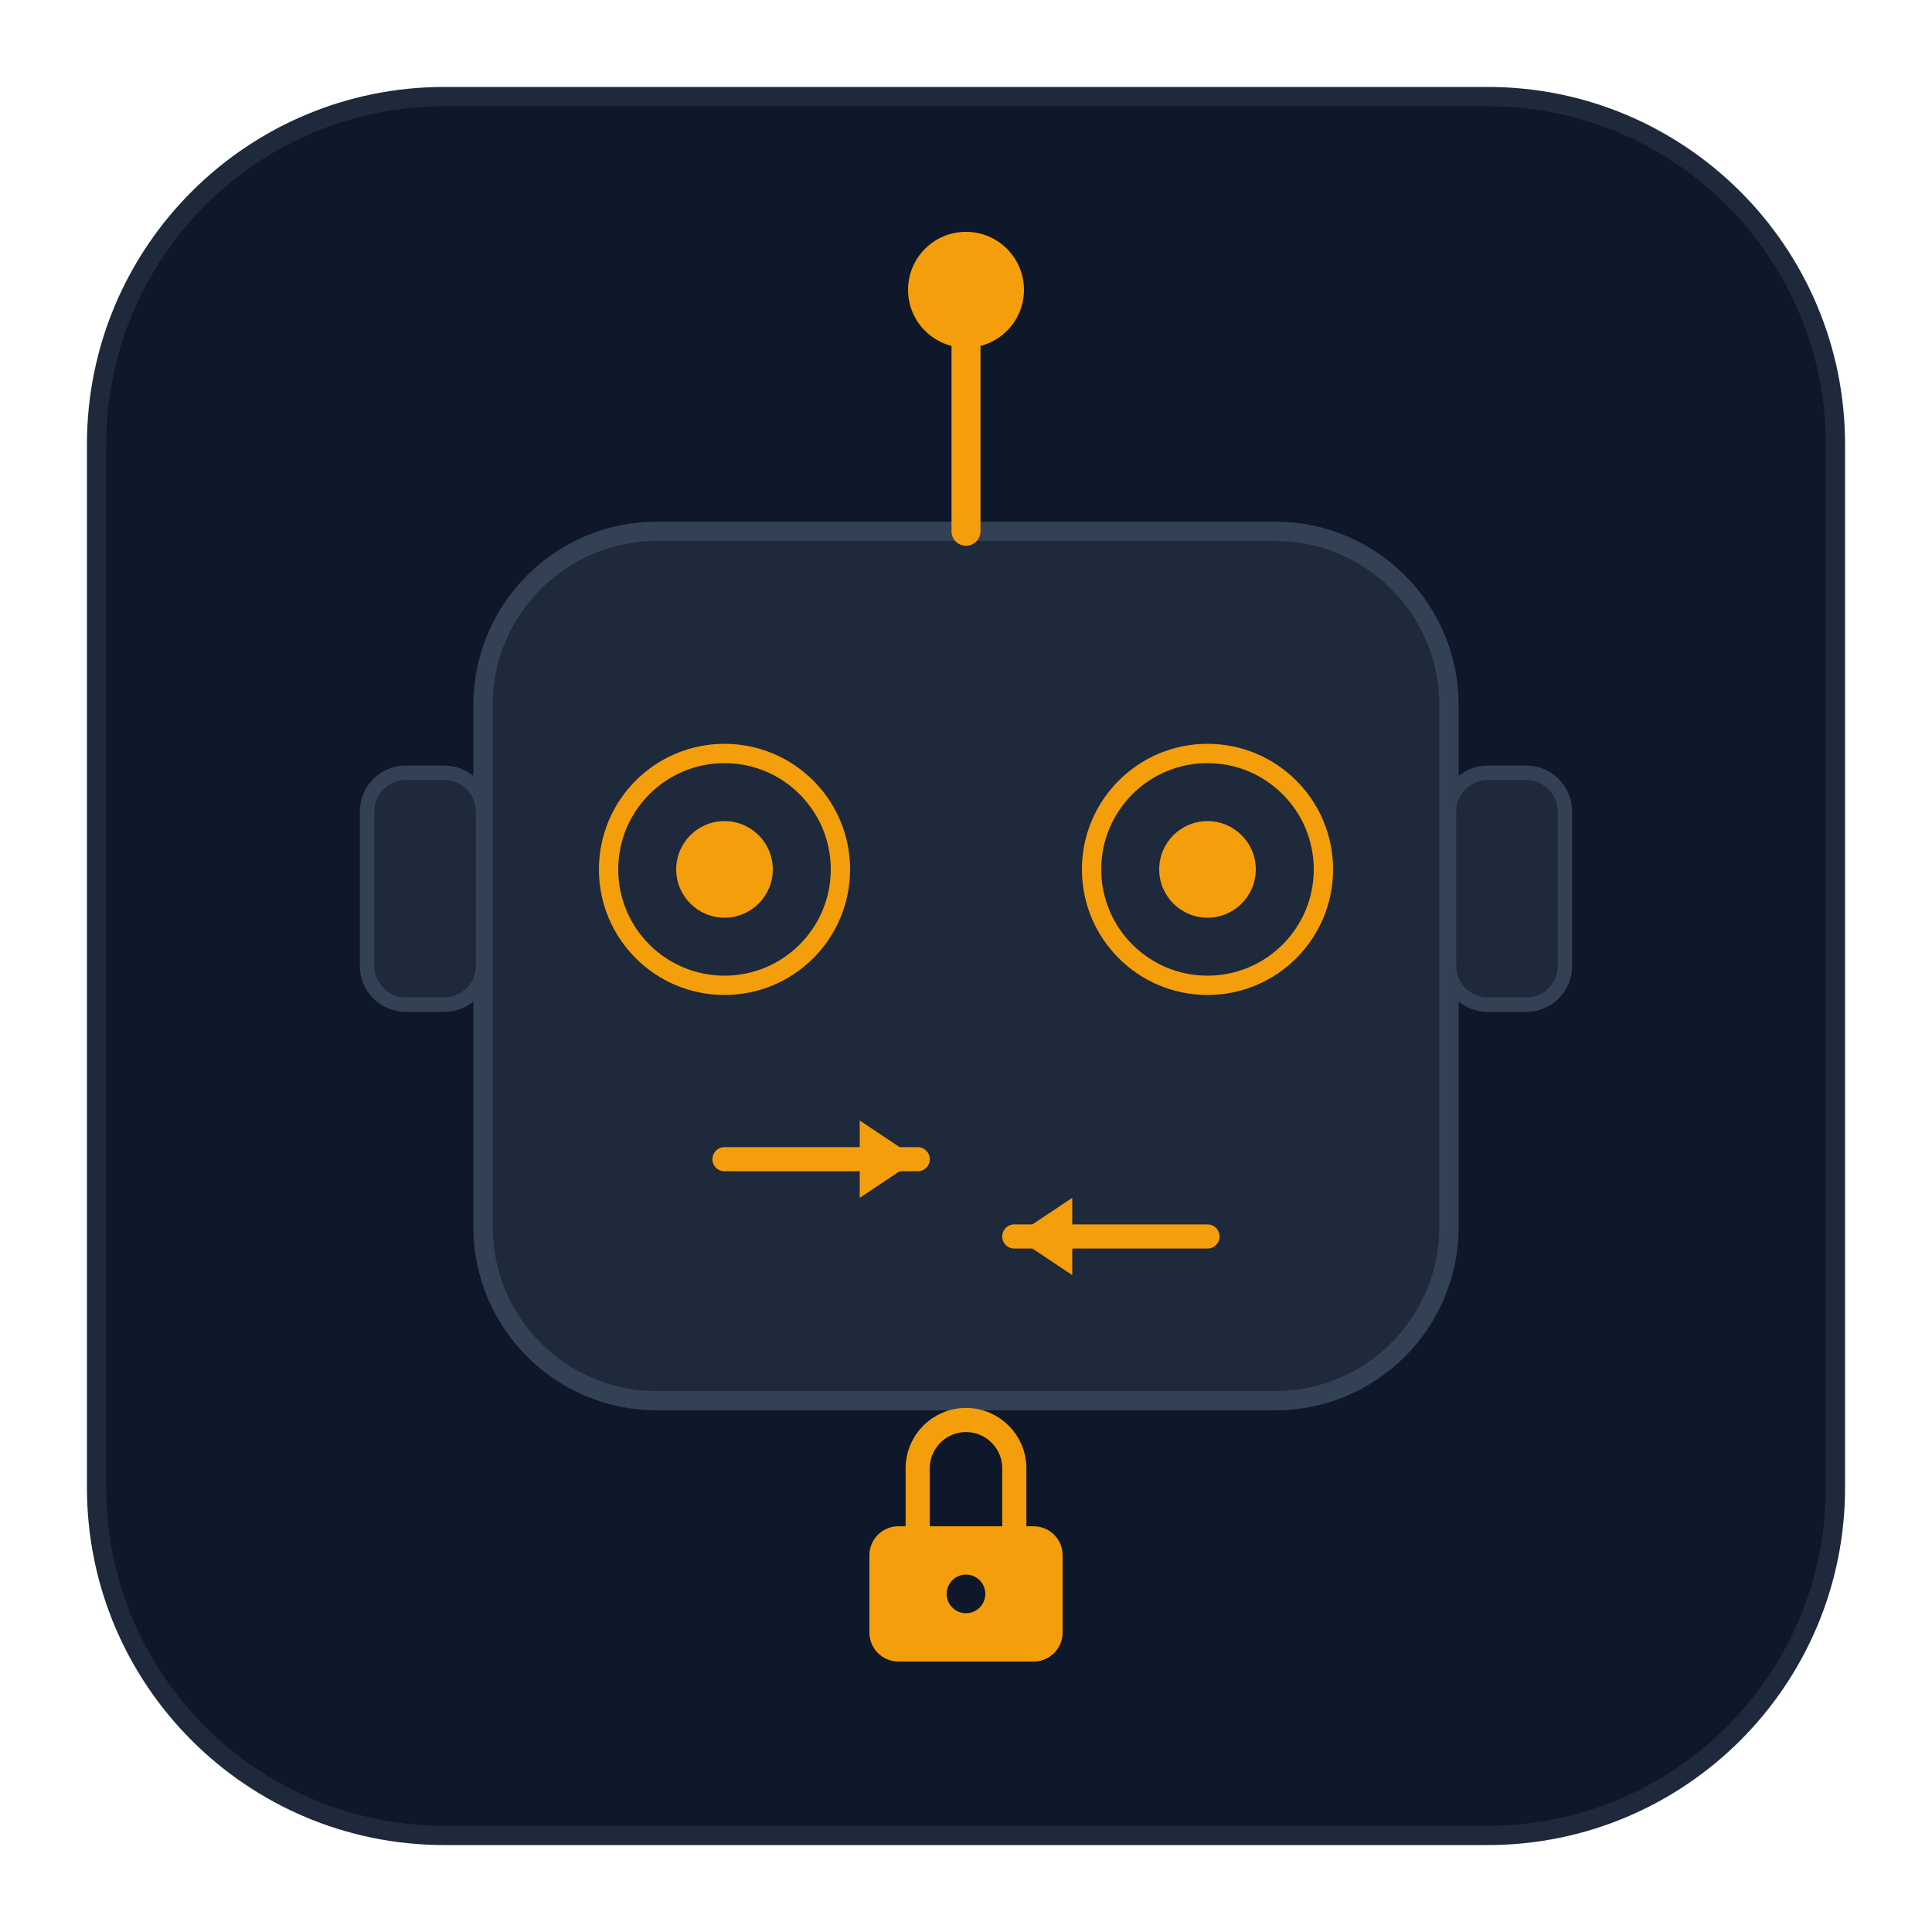
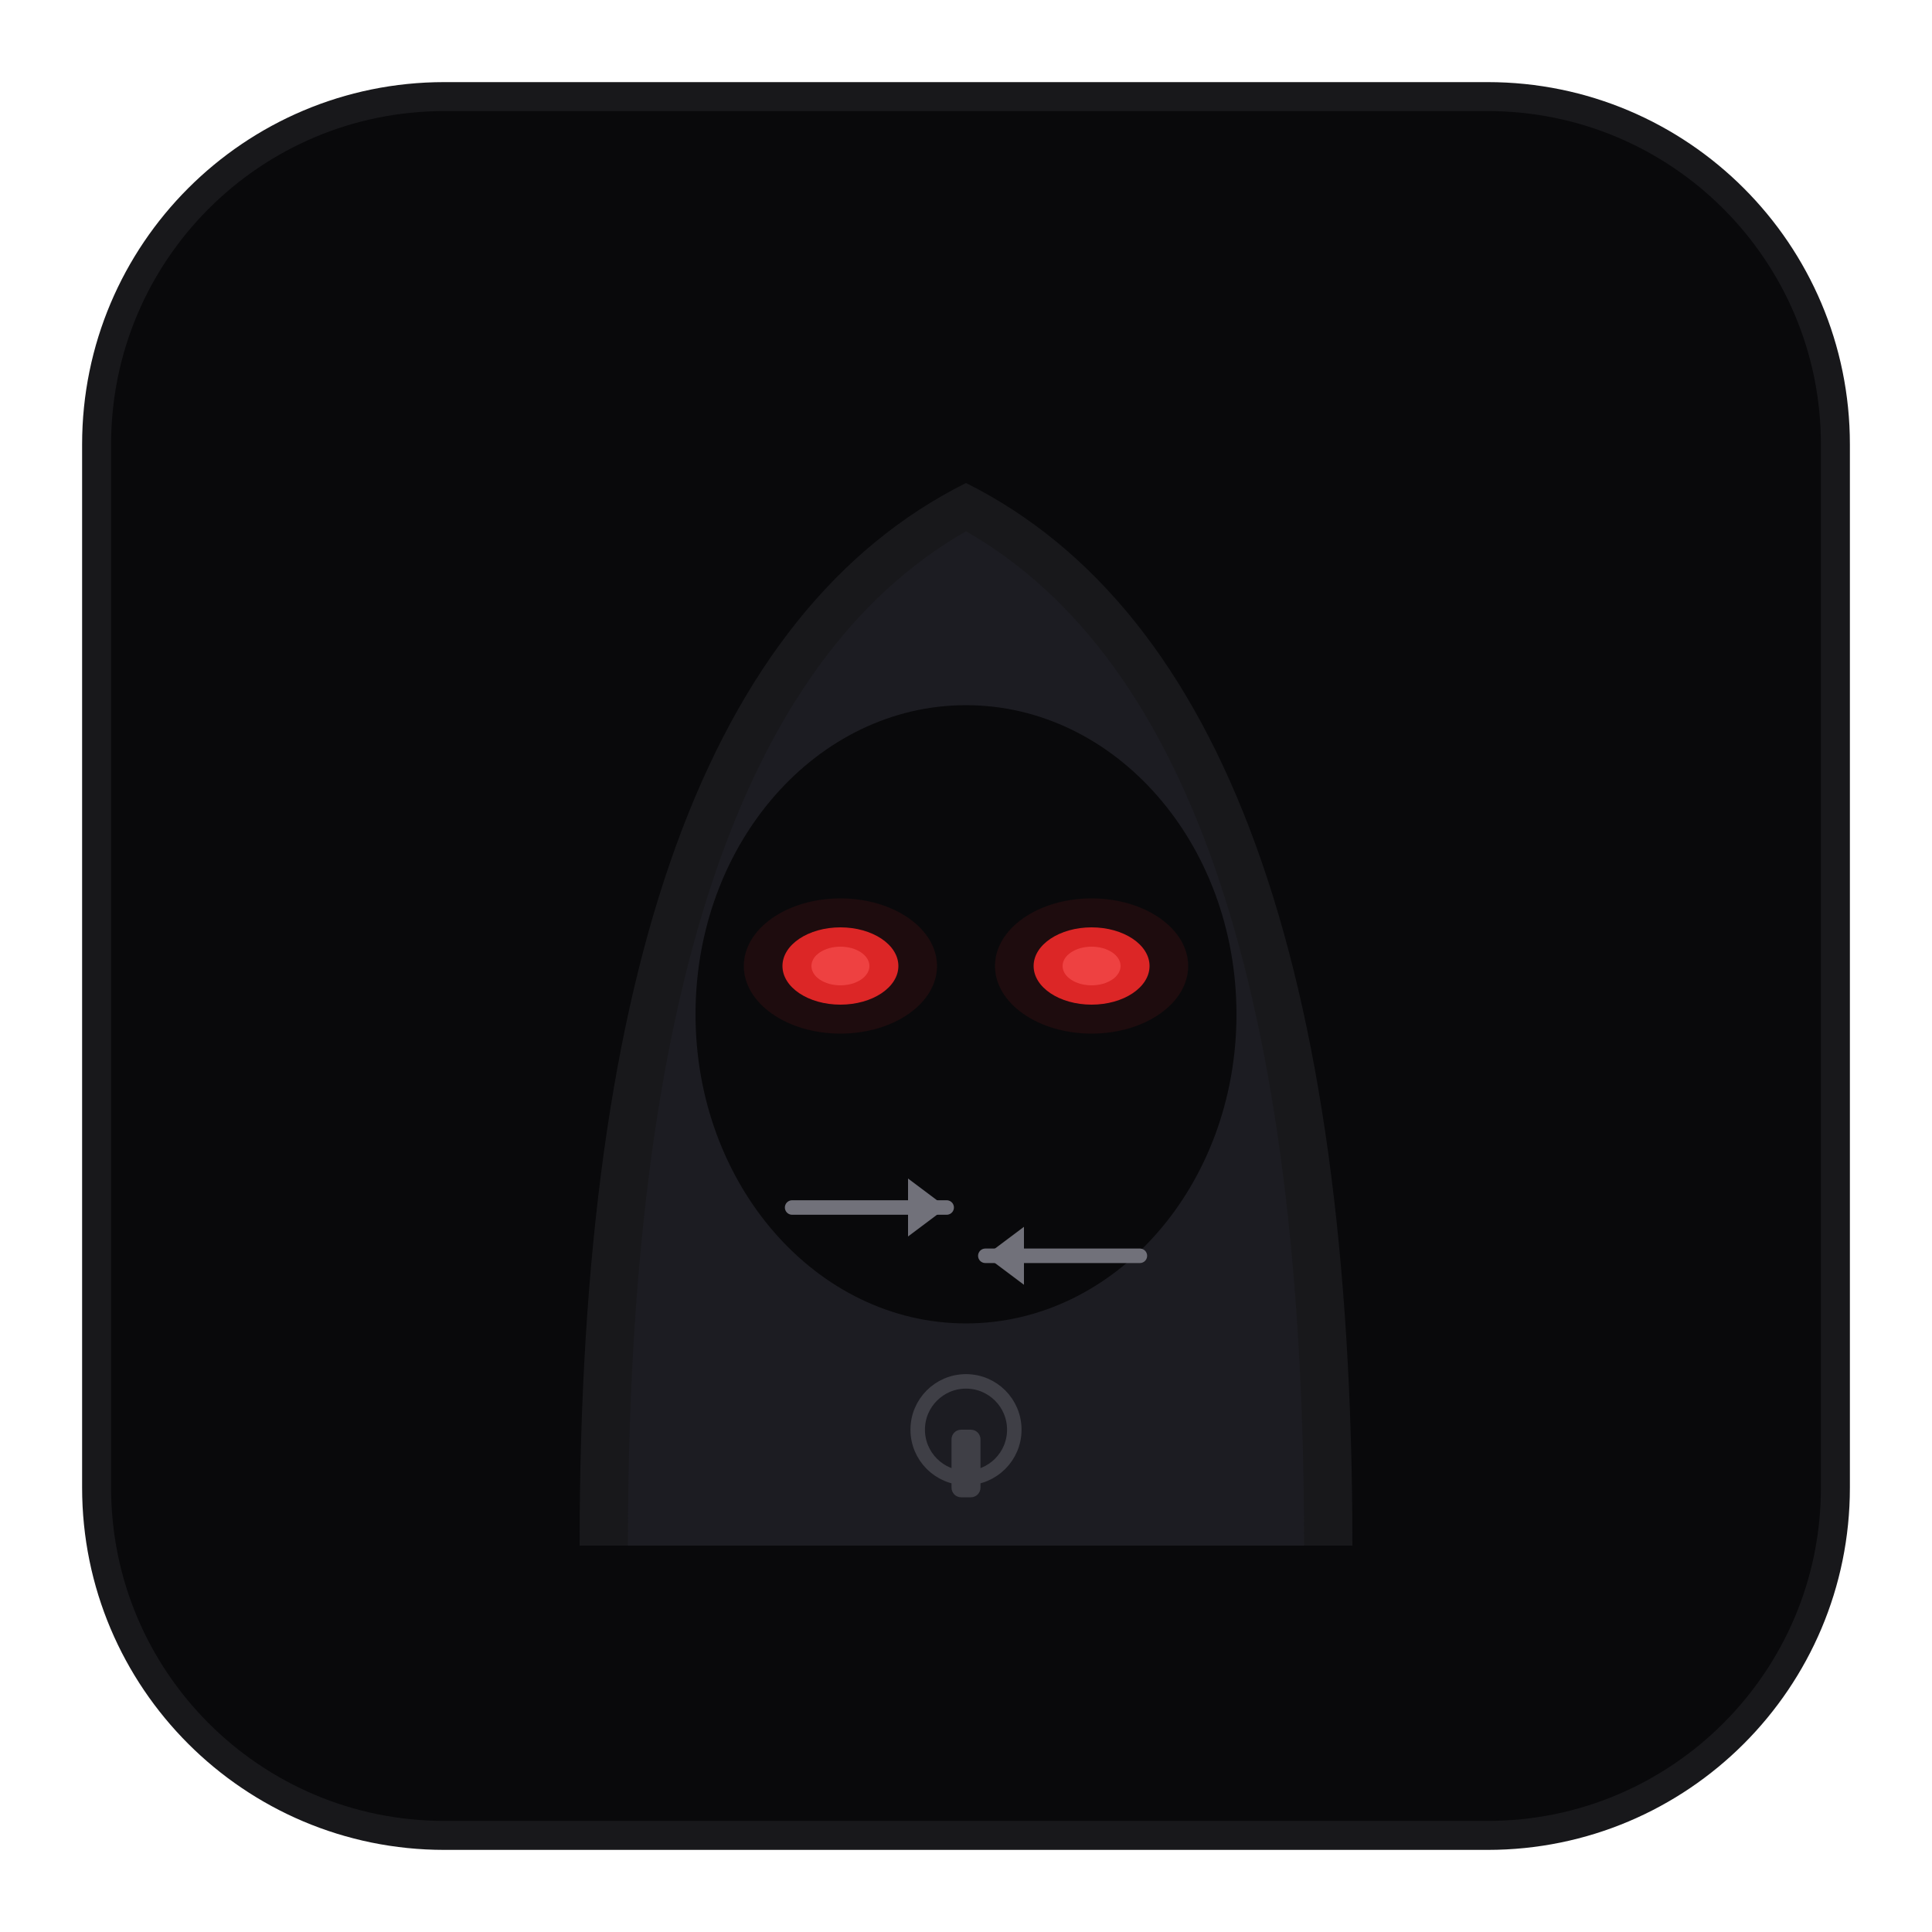
<svg xmlns="http://www.w3.org/2000/svg" viewBox="0 0 200 200" width="200" height="200">
-   <rect x="10" y="10" width="180" height="180" rx="36" fill="#0F172A" />
-   <rect x="10" y="10" width="180" height="180" rx="36" fill="none" stroke="#1E293B" stroke-width="2" />
-   <rect x="50" y="55" width="100" height="90" rx="18" fill="#1E293B" stroke="#334155" stroke-width="2" />
-   <line x1="100" y1="55" x2="100" y2="35" stroke="#F59E0B" stroke-width="3" stroke-linecap="round" />
-   <circle cx="100" cy="30" r="6" fill="#F59E0B" />
-   <circle cx="75" cy="90" r="12" fill="#1E293B" stroke="#F59E0B" stroke-width="2" />
-   <circle cx="125" cy="90" r="12" fill="#1E293B" stroke="#F59E0B" stroke-width="2" />
-   <circle cx="75" cy="90" r="5" fill="#F59E0B" />
-   <circle cx="125" cy="90" r="5" fill="#F59E0B" />
-   <path d="M 75,120 L 95,120" stroke="#F59E0B" stroke-width="2.5" stroke-linecap="round" />
-   <polygon points="95,120 89,116 89,124" fill="#F59E0B" />
-   <path d="M 125,128 L 105,128" stroke="#F59E0B" stroke-width="2.5" stroke-linecap="round" />
-   <polygon points="105,128 111,124 111,132" fill="#F59E0B" />
-   <rect x="38" y="80" width="12" height="24" rx="4" fill="#1E293B" stroke="#334155" stroke-width="1.5" />
-   <rect x="150" y="80" width="12" height="24" rx="4" fill="#1E293B" stroke="#334155" stroke-width="1.5" />
-   <rect x="90" y="158" width="20" height="14" rx="3" fill="#F59E0B" />
-   <path d="M 95,158 L 95,152 A 5,5 0 0,1 105,152 L 105,158" fill="none" stroke="#F59E0B" stroke-width="2.5" stroke-linecap="round" />
-   <circle cx="100" cy="165" r="2" fill="#0F172A" />
+   <rect x="10" y="10" width="180" height="180" rx="36" fill="#09090B" />
+   <rect x="10" y="10" width="180" height="180" rx="36" fill="none" stroke="#18181B" stroke-width="3" />
+   <path d="M 60,160 Q 60,70 100,50 Q 140,70 140,160 Z" fill="#18181B" />
+   <path d="M 65,160 Q 65,75 100,55 Q 135,75 135,160 Z" fill="#1C1C22" />
+   <ellipse cx="100" cy="105" rx="28" ry="32" fill="#09090B" />
+   <ellipse cx="87" cy="100" rx="6" ry="4" fill="#DC2626" />
+   <ellipse cx="113" cy="100" rx="6" ry="4" fill="#DC2626" />
+   <ellipse cx="87" cy="100" rx="3" ry="2" fill="#EF4444" />
+   <ellipse cx="113" cy="100" rx="3" ry="2" fill="#EF4444" />
+   <ellipse cx="87" cy="100" rx="10" ry="7" fill="#DC2626" opacity="0.1" />
+   <ellipse cx="113" cy="100" rx="10" ry="7" fill="#DC2626" opacity="0.1" />
+   <path d="M 82,125 L 98,125" stroke="#71717A" stroke-width="1.5" stroke-linecap="round" />
+   <polygon points="98,125 94,122 94,128" fill="#71717A" />
+   <path d="M 118,130 L 102,130" stroke="#71717A" stroke-width="1.5" stroke-linecap="round" />
+   <polygon points="102,130 106,127 106,133" fill="#71717A" />
+   <circle cx="100" cy="148" r="5" fill="none" stroke="#3F3F46" stroke-width="1.5" />
+   <rect x="98.5" y="148" width="3" height="7" rx="1" fill="#3F3F46" />
</svg>
